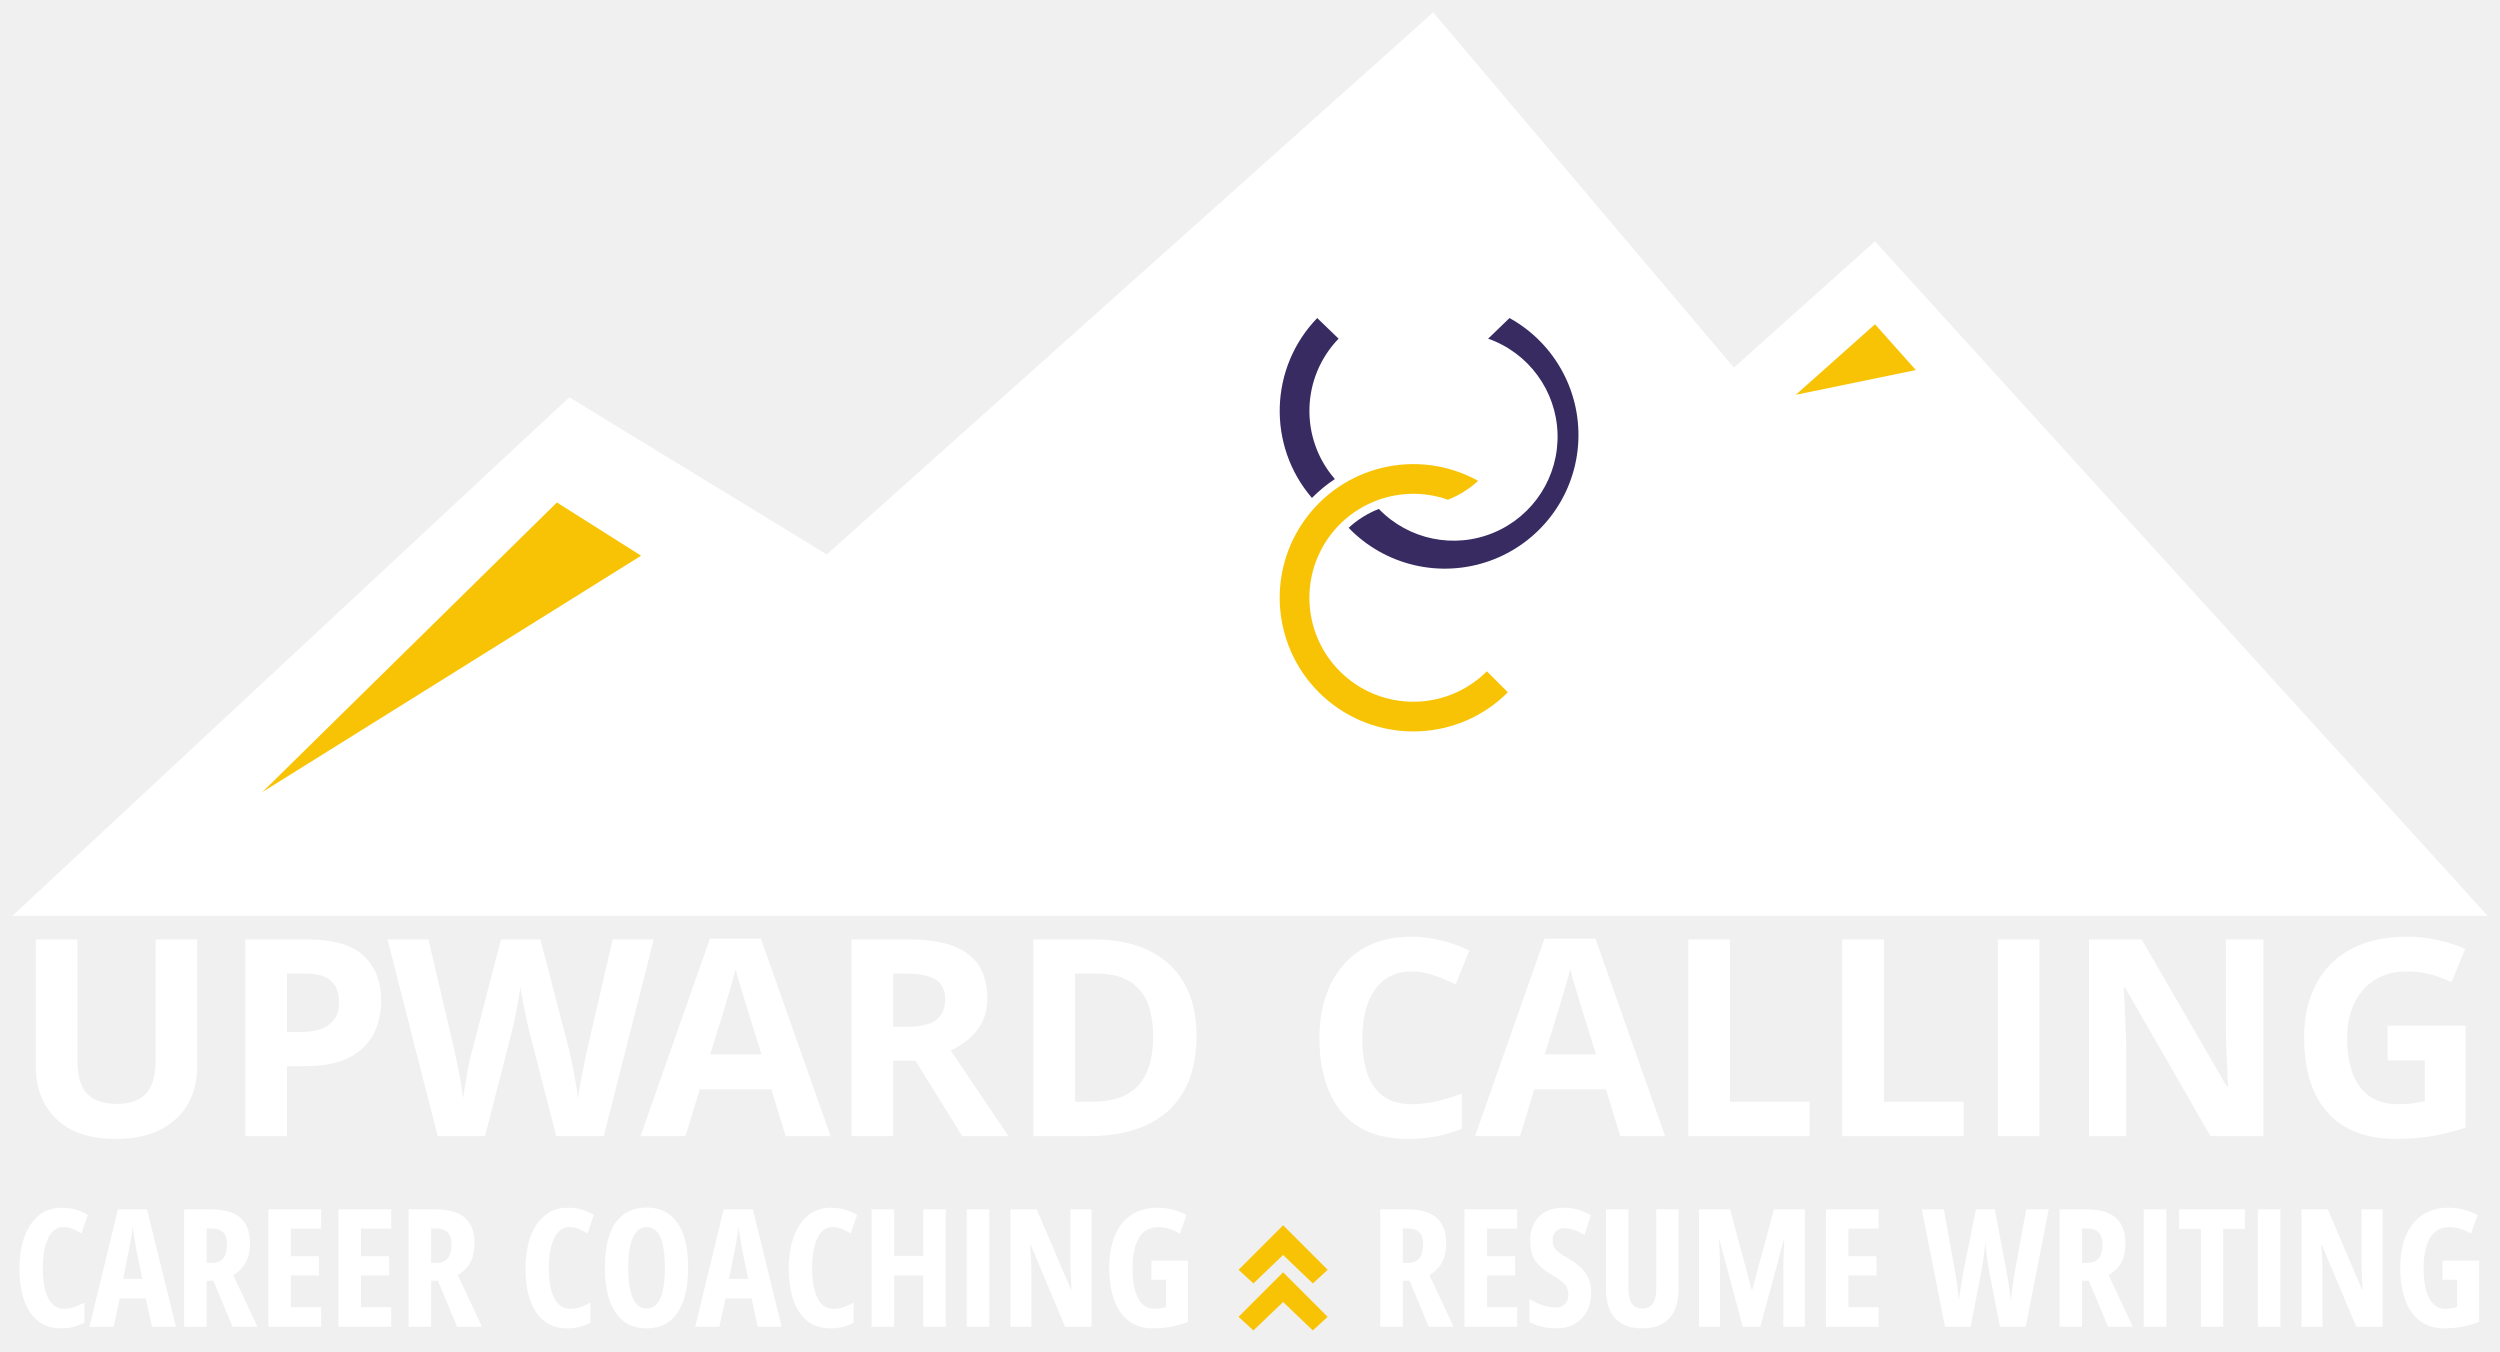
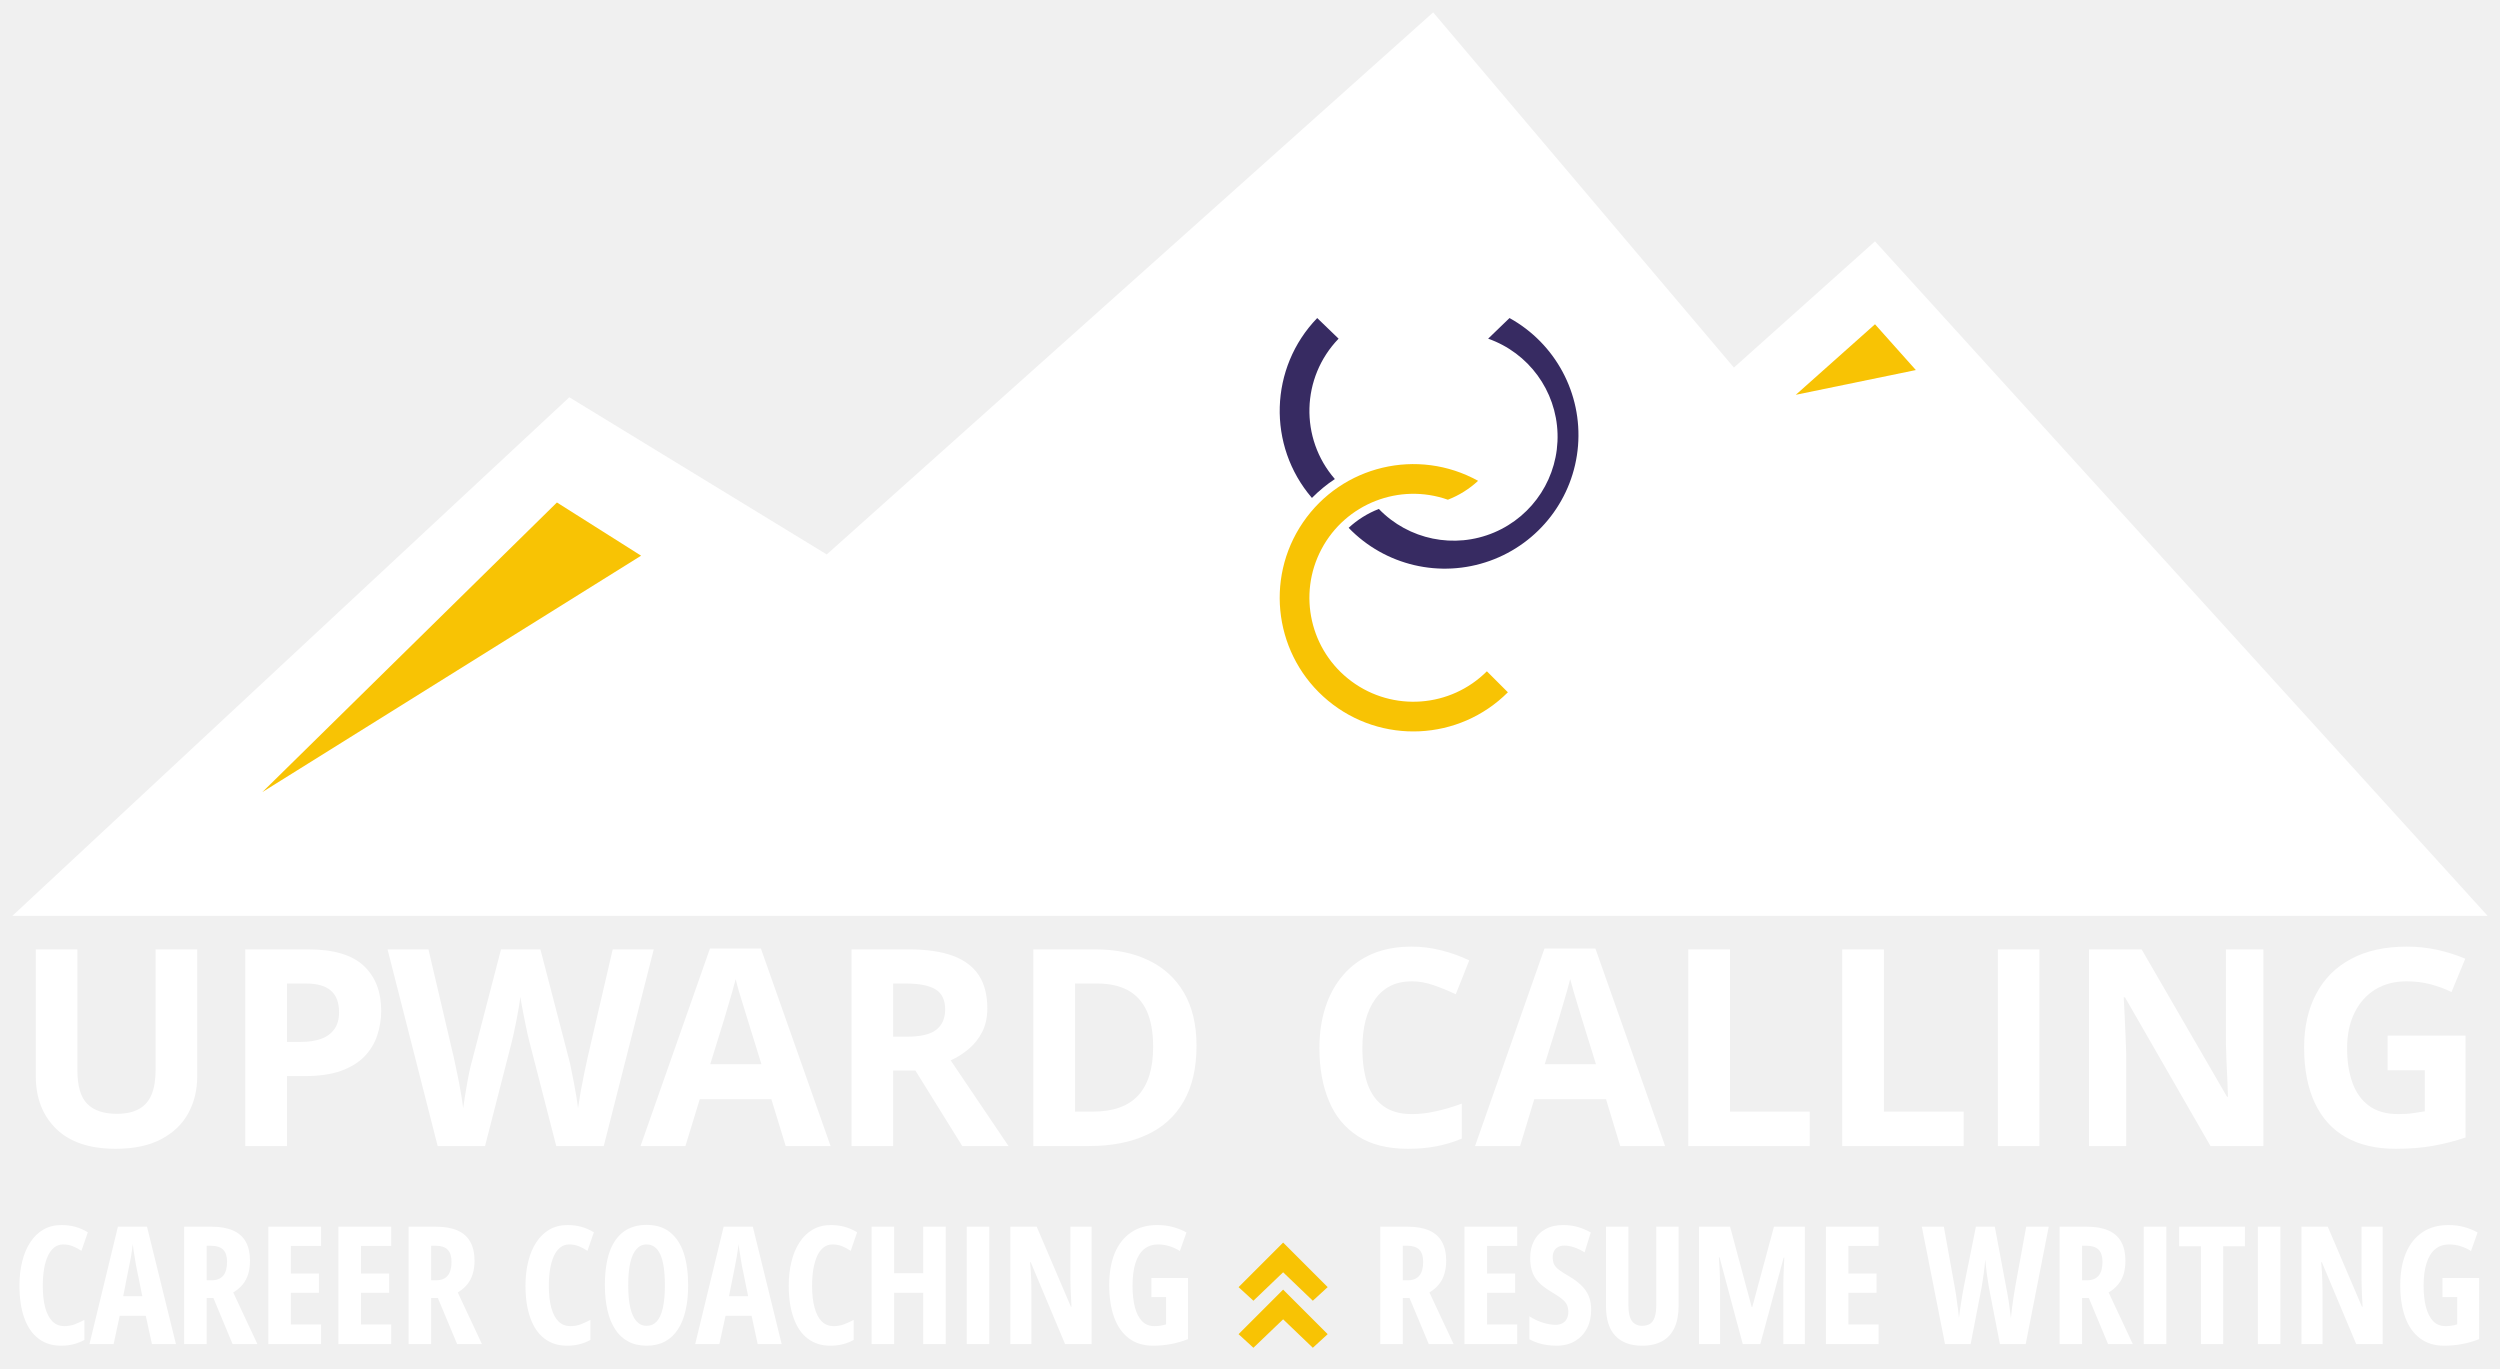
- <svg xmlns="http://www.w3.org/2000/svg" viewBox="-10 -10 2020 1092" role="img">
+ <svg xmlns="http://www.w3.org/2000/svg" viewBox="-10 -10 2020 1106" role="img">
  <path fill="#FFFFFF" d="M0.0 730.0 L450.0 311.0 L658.0 438.0 L1148.0 0.0 L1391.0 287.0 L1505.0 185.0 L2000.0 730.0 Z" />
  <path fill="#F8C304" d="M440.0 396.0 L508.0 439.0 L202.0 630.0 Z" />
  <path fill="#F8C304" d="M1505.0 252.0 L1538.0 289.0 L1441.0 309.0 Z" />
  <path fill="#372B62" d="M1054.31 246.98 A108.0 108.0 0 0 0 1050.04 392.33 A115.0 115.0 0 0 1 1068.57 377.07 A84.0 84.0 0 0 1 1071.58 263.65 Z M1079.70 416.49 A108.0 108.0 0 1 0 1209.69 246.98 L1192.42 263.65 A84.0 84.0 0 1 1 1104.10 401.23 A77.0 77.0 0 0 0 1079.70 416.49 Z" />
  <path fill="#F8C304" d="M1184.30 378.51 A108.0 108.0 0 1 0 1208.37 549.37 L1191.40 532.40 A84.0 84.0 0 1 1 1159.90 393.77 A77.0 77.0 0 0 0 1184.30 378.51 Z" />
-   <path fill="#FFFFFF" transform="translate(0.00 908.00) scale(1.1128)" d="M134.2 -142.8 L134.2 -50.4 Q134.2 -35.6 127.7 -23.8 Q121.2 -11.9 108.1 -5.0 Q94.9 2.0 75.0 2.0 Q46.7 2.0 31.8 -12.5 Q17.0 -27.0 17.0 -50.8 L17.0 -142.8 L47.2 -142.8 L47.2 -55.4 Q47.2 -37.7 54.4 -30.6 Q61.6 -23.4 75.8 -23.4 Q85.7 -23.4 91.9 -26.9 Q98.1 -30.3 101.1 -37.4 Q104.0 -44.5 104.0 -55.6 L104.0 -142.8Z M214.7 -142.8 Q242.4 -142.8 255.1 -130.9 Q267.8 -119.0 267.8 -98.2 Q267.8 -88.9 264.9 -80.3 Q262.1 -71.8 255.7 -65.1 Q249.3 -58.5 238.7 -54.6 Q228.0 -50.8 212.4 -50.8 L199.4 -50.8 L199.4 0.0 L169.1 0.0 L169.1 -142.8Z M213.2 -118.0 L199.4 -118.0 L199.4 -75.6 L209.4 -75.6 Q217.9 -75.6 224.1 -77.8 Q230.4 -80.1 233.8 -84.9 Q237.2 -89.6 237.2 -97.2 Q237.2 -107.7 231.3 -112.8 Q225.5 -118.0 213.2 -118.0Z M465.7 -142.8 L429.4 0.0 L394.9 0.0 L375.6 -75.0 Q375.0 -77.1 374.0 -81.5 Q373.0 -85.9 372.0 -91.2 Q370.9 -96.4 370.1 -101.0 Q369.2 -105.7 368.9 -108.4 Q368.6 -105.7 367.8 -101.1 Q367.0 -96.5 366.0 -91.3 Q364.9 -86.1 364.0 -81.6 Q363.0 -77.1 362.4 -74.8 L343.2 0.0 L308.8 0.0 L272.4 -142.8 L302.1 -142.8 L320.4 -64.8 Q321.2 -61.3 322.2 -56.4 Q323.2 -51.6 324.3 -46.2 Q325.3 -40.9 326.1 -36.0 Q326.9 -31.1 327.3 -27.4 Q327.8 -31.2 328.6 -36.1 Q329.4 -41.0 330.3 -46.1 Q331.2 -51.3 332.2 -55.7 Q333.2 -60.1 334.0 -62.8 L354.8 -142.8 L383.4 -142.8 L404.2 -62.8 Q404.9 -60.2 405.8 -55.7 Q406.7 -51.3 407.7 -46.1 Q408.7 -40.9 409.5 -36.0 Q410.3 -31.1 410.7 -27.4 Q411.4 -32.3 412.6 -39.3 Q413.9 -46.3 415.3 -53.2 Q416.7 -60.2 417.8 -64.8 L435.9 -142.8Z M561.5 0.0 L551.1 -34.0 L499.1 -34.0 L488.7 0.0 L456.1 0.0 L506.5 -143.4 L543.5 -143.4 L594.1 0.0Z M543.9 -59.4 L533.6 -92.6 Q532.6 -95.9 531.0 -101.1 Q529.4 -106.3 527.7 -111.8 Q526.1 -117.2 525.2 -121.2 Q524.2 -117.2 522.5 -111.3 Q520.8 -105.4 519.2 -100.1 Q517.6 -94.8 517.0 -92.6 L506.7 -59.4Z M650.9 -142.8 Q670.3 -142.8 683.0 -138.1 Q695.6 -133.4 701.8 -123.9 Q707.9 -114.5 707.9 -100.0 Q707.9 -90.2 704.2 -82.9 Q700.5 -75.6 694.4 -70.5 Q688.4 -65.4 681.3 -62.2 L723.3 0.0 L689.7 0.0 L655.7 -54.8 L639.5 -54.8 L639.5 0.0 L609.3 0.0 L609.3 -142.8Z M648.7 -118.0 L639.5 -118.0 L639.5 -79.4 L649.3 -79.4 Q664.4 -79.4 670.8 -84.4 Q677.3 -89.5 677.3 -99.2 Q677.3 -109.4 670.4 -113.7 Q663.4 -118.0 648.7 -118.0Z M859.8 -72.8 Q859.8 -48.6 850.5 -32.5 Q841.3 -16.3 823.8 -8.2 Q806.3 0.0 781.7 0.0 L741.3 0.0 L741.3 -142.8 L786.1 -142.8 Q808.6 -142.8 825.1 -134.8 Q841.6 -126.9 850.7 -111.3 Q859.8 -95.7 859.8 -72.8Z M828.3 -72.0 Q828.3 -87.8 823.7 -98.0 Q819.0 -108.2 810.0 -113.1 Q801.0 -118.0 787.7 -118.0 L771.6 -118.0 L771.6 -25.0 L784.6 -25.0 Q806.7 -25.0 817.5 -36.8 Q828.3 -48.6 828.3 -72.0Z" />
-   <path fill="#FFFFFF" transform="translate(1043.18 908.00) scale(1.1128)" d="M78.6 -119.6 Q69.9 -119.6 63.2 -116.3 Q56.5 -112.9 52.0 -106.5 Q47.5 -100.2 45.1 -91.2 Q42.8 -82.2 42.8 -71.0 Q42.8 -55.9 46.5 -45.2 Q50.3 -34.5 58.2 -28.9 Q66.1 -23.2 78.6 -23.2 Q87.3 -23.2 96.0 -25.2 Q104.8 -27.1 115.0 -30.8 L115.0 -5.4 Q105.6 -1.5 96.4 0.2 Q87.2 2.0 75.8 2.0 Q53.7 2.0 39.5 -7.2 Q25.3 -16.3 18.5 -32.8 Q11.6 -49.2 11.6 -71.2 Q11.6 -87.4 16.0 -100.9 Q20.4 -114.4 28.9 -124.2 Q37.4 -134.1 49.9 -139.5 Q62.4 -144.8 78.6 -144.8 Q89.3 -144.8 100.0 -142.1 Q110.6 -139.5 120.4 -134.8 L110.6 -110.2 Q102.6 -114.0 94.5 -116.8 Q86.4 -119.6 78.6 -119.6Z M230.0 0.0 L219.7 -34.0 L167.6 -34.0 L157.3 0.0 L124.6 0.0 L175.0 -143.4 L212.0 -143.4 L262.6 0.0Z M212.4 -59.4 L202.1 -92.6 Q201.1 -95.9 199.5 -101.1 Q197.9 -106.3 196.3 -111.8 Q194.7 -117.2 193.7 -121.2 Q192.7 -117.2 191.0 -111.3 Q189.3 -105.4 187.7 -100.1 Q186.2 -94.8 185.5 -92.6 L175.2 -59.4Z M279.4 0.0 L279.4 -142.8 L309.7 -142.8 L309.7 -25.0 L367.6 -25.0 L367.6 0.0Z M391.2 0.0 L391.2 -142.8 L421.5 -142.8 L421.5 -25.0 L479.4 -25.0 L479.4 0.0Z M504.2 0.0 L504.2 -142.8 L534.4 -142.8 L534.4 0.0Z M697.0 0.0 L658.6 0.0 L596.5 -108.0 L595.6 -108.0 Q596.0 -101.3 596.3 -94.4 Q596.6 -87.6 596.9 -80.8 Q597.1 -74.0 597.4 -67.2 L597.4 0.0 L570.4 0.0 L570.4 -142.8 L608.6 -142.8 L670.6 -35.8 L671.3 -35.8 Q671.1 -42.5 670.8 -49.0 Q670.5 -55.6 670.2 -62.1 Q670.0 -68.7 669.8 -75.2 L669.8 -142.8 L697.0 -142.8Z M787.2 -80.2 L843.8 -80.2 L843.8 -6.2 Q832.6 -2.4 820.5 -0.2 Q808.4 2.0 793.0 2.0 Q771.8 2.0 756.9 -6.4 Q742.1 -14.8 734.4 -31.2 Q726.6 -47.7 726.6 -71.6 Q726.6 -94.0 735.3 -110.4 Q743.9 -126.9 760.6 -135.8 Q777.2 -144.8 801.2 -144.8 Q812.6 -144.8 823.6 -142.4 Q834.6 -139.9 843.6 -136.0 L833.6 -111.8 Q827.0 -115.1 818.6 -117.4 Q810.2 -119.6 801.0 -119.6 Q787.9 -119.6 778.1 -113.6 Q768.4 -107.5 763.1 -96.6 Q757.8 -85.7 757.8 -71.0 Q757.8 -57.0 761.6 -46.2 Q765.4 -35.4 773.6 -29.3 Q781.8 -23.2 795.0 -23.2 Q801.4 -23.2 805.9 -23.9 Q810.3 -24.5 814.2 -25.2 L814.2 -55.0 L787.2 -55.0Z" />
-   <path fill="#FFFFFF" transform="translate(0.00 1062.00) scale(0.6641)" d="M61.8 -121.2 Q55.6 -121.2 50.9 -117.5 Q46.2 -113.8 43.1 -107.0 Q40.0 -100.2 38.5 -91.0 Q37.0 -81.8 37.0 -71.0 Q37.0 -55.1 40.0 -44.1 Q43.1 -33.1 48.9 -27.4 Q54.8 -21.8 63.2 -21.8 Q69.8 -21.8 75.8 -24.0 Q81.7 -26.3 87.6 -29.4 L87.6 -5.0 Q81.4 -1.6 74.4 0.2 Q67.3 2.0 59.2 2.0 Q43.1 2.0 31.8 -6.6 Q20.5 -15.1 14.6 -31.5 Q8.6 -47.9 8.6 -71.2 Q8.6 -87.2 12.0 -100.6 Q15.3 -114.1 21.9 -124.0 Q28.4 -133.9 37.9 -139.4 Q47.5 -144.8 59.8 -144.8 Q68.4 -144.8 76.4 -142.7 Q84.4 -140.5 91.8 -136.0 L84.0 -113.4 Q78.7 -117.0 73.3 -119.1 Q68.0 -121.2 61.8 -121.2Z M169.8 0.0 L162.3 -34.4 L130.6 -34.4 L123.2 0.0 L93.8 0.0 L128.4 -142.8 L163.8 -142.8 L199.0 0.0Z M158.1 -58.2 L150.4 -96.0 Q149.6 -100.7 148.9 -105.2 Q148.2 -109.7 147.5 -113.8 Q146.9 -118.0 146.4 -121.6 Q146.1 -118.2 145.5 -114.1 Q145.0 -110.0 144.2 -105.5 Q143.4 -101.0 142.4 -96.4 L134.8 -58.2Z M242.2 -142.8 Q258.0 -142.8 268.4 -138.2 Q278.9 -133.6 284.0 -124.4 Q289.1 -115.2 289.1 -101.4 Q289.1 -92.6 287.0 -85.4 Q284.8 -78.2 280.3 -72.6 Q275.7 -67.0 268.7 -62.8 L298.1 0.0 L267.9 0.0 L244.6 -56.0 L236.4 -56.0 L236.4 0.0 L209.0 0.0 L209.0 -142.8Z M242.0 -119.6 L236.4 -119.6 L236.4 -77.6 L242.5 -77.6 Q251.7 -77.6 256.5 -83.2 Q261.2 -88.8 261.2 -100.0 Q261.2 -110.1 256.5 -114.8 Q251.7 -119.6 242.0 -119.6Z M375.6 0.0 L311.4 0.0 L311.4 -142.8 L375.6 -142.8 L375.6 -119.4 L338.8 -119.4 L338.8 -85.8 L373.0 -85.8 L373.0 -62.4 L338.8 -62.4 L338.8 -23.8 L375.6 -23.8Z M460.9 0.0 L396.7 0.0 L396.7 -142.8 L460.9 -142.8 L460.9 -119.4 L424.2 -119.4 L424.2 -85.8 L458.4 -85.8 L458.4 -62.4 L424.2 -62.4 L424.2 -23.8 L460.9 -23.8Z M515.3 -142.8 Q531.1 -142.8 541.6 -138.2 Q552.0 -133.6 557.1 -124.4 Q562.3 -115.2 562.3 -101.4 Q562.3 -92.6 560.1 -85.4 Q558.0 -78.2 553.4 -72.6 Q548.9 -67.0 541.9 -62.8 L571.3 0.0 L541.1 0.0 L517.7 -56.0 L509.5 -56.0 L509.5 0.0 L482.1 0.0 L482.1 -142.8Z M515.1 -119.6 L509.5 -119.6 L509.5 -77.6 L515.7 -77.6 Q524.9 -77.6 529.6 -83.2 Q534.3 -88.8 534.3 -100.0 Q534.3 -110.1 529.6 -114.8 Q524.9 -119.6 515.1 -119.6Z" />
-   <path fill="#FFFFFF" transform="translate(408.88 1062.00) scale(0.6641)" d="M61.8 -121.2 Q55.6 -121.2 50.9 -117.5 Q46.2 -113.8 43.1 -107.0 Q40.0 -100.2 38.5 -91.0 Q37.0 -81.8 37.0 -71.0 Q37.0 -55.1 40.0 -44.1 Q43.1 -33.1 48.9 -27.4 Q54.8 -21.8 63.2 -21.8 Q69.8 -21.8 75.8 -24.0 Q81.7 -26.3 87.6 -29.4 L87.6 -5.0 Q81.4 -1.6 74.4 0.2 Q67.3 2.0 59.2 2.0 Q43.1 2.0 31.8 -6.6 Q20.5 -15.1 14.6 -31.5 Q8.6 -47.9 8.6 -71.2 Q8.6 -87.2 12.0 -100.6 Q15.3 -114.1 21.9 -124.0 Q28.4 -133.9 37.9 -139.4 Q47.5 -144.8 59.8 -144.8 Q68.4 -144.8 76.4 -142.7 Q84.4 -140.5 91.8 -136.0 L84.0 -113.4 Q78.7 -117.0 73.3 -119.1 Q68.0 -121.2 61.8 -121.2Z M206.5 -71.6 Q206.5 -54.6 203.4 -41.0 Q200.3 -27.3 194.0 -17.8 Q187.8 -8.2 178.3 -3.1 Q168.8 2.0 156.0 2.0 Q143.1 2.0 133.5 -3.2 Q123.9 -8.3 117.7 -18.0 Q111.4 -27.6 108.3 -41.2 Q105.2 -54.8 105.2 -71.8 Q105.2 -95.8 110.9 -112.1 Q116.7 -128.4 128.0 -136.7 Q139.4 -145.0 156.0 -145.0 Q173.2 -145.0 184.4 -136.1 Q195.6 -127.2 201.1 -110.8 Q206.5 -94.3 206.5 -71.6Z M133.6 -71.6 Q133.6 -55.2 136.1 -44.2 Q138.7 -33.2 143.7 -27.7 Q148.6 -22.2 156.0 -22.2 Q163.4 -22.2 168.3 -27.5 Q173.2 -32.9 175.7 -43.8 Q178.2 -54.8 178.2 -71.6 Q178.2 -96.7 172.7 -108.9 Q167.1 -121.2 156.0 -121.2 Q148.6 -121.2 143.7 -115.6 Q138.7 -110.1 136.1 -99.0 Q133.6 -88.0 133.6 -71.6Z M291.1 0.0 L283.7 -34.4 L252.0 -34.4 L244.5 0.0 L215.1 0.0 L249.7 -142.8 L285.2 -142.8 L320.3 0.0Z M279.5 -58.2 L271.8 -96.0 Q271.0 -100.7 270.3 -105.2 Q269.5 -109.7 268.9 -113.8 Q268.3 -118.0 267.8 -121.6 Q267.5 -118.2 266.9 -114.1 Q266.3 -110.0 265.5 -105.5 Q264.7 -101.0 263.8 -96.4 L256.2 -58.2Z M382.1 -121.2 Q375.9 -121.2 371.2 -117.5 Q366.5 -113.8 363.4 -107.0 Q360.4 -100.2 358.8 -91.0 Q357.3 -81.8 357.3 -71.0 Q357.3 -55.1 360.4 -44.1 Q363.4 -33.1 369.2 -27.4 Q375.1 -21.8 383.5 -21.8 Q390.1 -21.8 396.1 -24.0 Q402.1 -26.3 407.9 -29.4 L407.9 -5.0 Q401.8 -1.6 394.7 0.2 Q387.6 2.0 379.5 2.0 Q363.4 2.0 352.1 -6.6 Q340.8 -15.1 334.9 -31.5 Q328.9 -47.9 328.9 -71.2 Q328.9 -87.2 332.3 -100.6 Q335.6 -114.1 342.2 -124.0 Q348.7 -133.9 358.3 -139.4 Q367.8 -144.8 380.1 -144.8 Q388.7 -144.8 396.7 -142.7 Q404.7 -140.5 412.1 -136.0 L404.3 -113.4 Q399.0 -117.0 393.7 -119.1 Q388.3 -121.2 382.1 -121.2Z M519.9 0.0 L492.5 0.0 L492.5 -62.4 L457.1 -62.4 L457.1 0.0 L429.7 0.0 L429.7 -142.8 L457.1 -142.8 L457.1 -86.2 L492.5 -86.2 L492.5 -142.8 L519.9 -142.8Z M545.5 0.0 L545.5 -142.8 L572.9 -142.8 L572.9 0.0Z M697.4 0.0 L665.1 0.0 L623.3 -99.6 L622.6 -99.6 Q623.1 -92.7 623.5 -86.6 Q623.8 -80.5 624.0 -75.4 Q624.1 -70.3 624.1 -66.2 L624.1 0.0 L598.5 0.0 L598.5 -142.8 L630.6 -142.8 L672.2 -45.4 L672.9 -45.4 Q672.6 -52.1 672.3 -58.0 Q672.0 -63.8 671.8 -68.8 Q671.6 -73.7 671.6 -77.8 L671.6 -142.8 L697.4 -142.8Z M770.1 -80.4 L814.7 -80.4 L814.7 -6.0 Q804.6 -2.0 793.9 -0.0 Q783.2 2.0 772.2 2.0 Q754.5 2.0 742.6 -7.1 Q730.8 -16.1 724.8 -32.6 Q718.8 -49.1 718.8 -71.8 Q718.8 -94.1 725.5 -110.5 Q732.3 -126.9 745.4 -135.8 Q758.5 -144.8 777.3 -144.8 Q787.7 -144.8 796.7 -142.3 Q805.7 -139.8 812.8 -135.8 L804.8 -113.2 Q798.6 -117.1 792.0 -119.1 Q785.4 -121.2 778.3 -121.2 Q768.1 -121.2 761.1 -115.4 Q754.2 -109.6 750.7 -98.4 Q747.2 -87.2 747.2 -71.0 Q747.2 -56.1 750.0 -45.0 Q752.9 -33.9 758.8 -27.8 Q764.7 -21.8 773.9 -21.8 Q777.7 -21.8 781.3 -22.4 Q784.9 -22.9 788.0 -24.0 L788.0 -57.2 L770.1 -57.2Z" />
-   <path fill="#FFFFFF" transform="translate(1096.76 1062.00) scale(0.6641)" d="M46.0 -142.8 Q61.8 -142.8 72.3 -138.2 Q82.7 -133.6 87.8 -124.4 Q93.0 -115.2 93.0 -101.4 Q93.0 -92.6 90.8 -85.4 Q88.7 -78.2 84.1 -72.6 Q79.6 -67.0 72.6 -62.8 L102.0 0.0 L71.8 0.0 L48.4 -56.0 L40.2 -56.0 L40.2 0.0 L12.8 0.0 L12.8 -142.8Z M45.8 -119.6 L40.2 -119.6 L40.2 -77.6 L46.4 -77.6 Q55.6 -77.6 60.3 -83.2 Q65.0 -88.8 65.0 -100.0 Q65.0 -110.1 60.3 -114.8 Q55.6 -119.6 45.8 -119.6Z M179.4 0.0 L115.2 0.0 L115.2 -142.8 L179.4 -142.8 L179.4 -119.4 L142.7 -119.4 L142.7 -85.8 L176.9 -85.8 L176.9 -62.4 L142.7 -62.4 L142.7 -23.8 L179.4 -23.8Z M269.4 -41.8 Q269.4 -28.9 264.3 -19.0 Q259.1 -9.2 249.7 -3.6 Q240.2 2.0 227.4 2.0 Q221.5 2.0 215.9 1.2 Q210.4 0.5 205.0 -1.2 Q199.6 -2.9 194.2 -5.8 L194.2 -33.8 Q202.1 -28.7 210.4 -26.1 Q218.8 -23.4 226.0 -23.4 Q231.2 -23.4 234.7 -25.5 Q238.2 -27.5 239.9 -31.1 Q241.6 -34.6 241.6 -39.0 Q241.6 -43.7 240.1 -47.2 Q238.7 -50.8 234.5 -54.3 Q230.4 -57.9 222.4 -62.6 Q216.1 -66.3 211.1 -70.2 Q206.1 -74.1 202.5 -78.9 Q198.9 -83.6 197.1 -89.8 Q195.2 -96.1 195.2 -104.6 Q195.1 -116.7 200.0 -125.8 Q204.8 -134.9 213.9 -139.9 Q223.0 -144.9 235.8 -144.8 Q244.5 -144.8 252.9 -142.5 Q261.2 -140.1 268.9 -135.8 L261.4 -111.6 Q254.5 -115.8 248.3 -117.8 Q242.2 -119.8 236.8 -119.8 Q232.1 -119.8 229.0 -118.0 Q225.8 -116.2 224.2 -113.1 Q222.6 -110.0 222.6 -106.0 Q222.6 -100.9 224.1 -97.4 Q225.7 -93.8 230.0 -90.5 Q234.4 -87.1 242.6 -82.4 Q251.5 -77.2 257.4 -71.4 Q263.4 -65.6 266.4 -58.4 Q269.4 -51.3 269.4 -41.8Z M375.8 -142.8 L375.8 -47.0 Q375.8 -30.6 370.7 -19.7 Q365.6 -8.9 355.8 -3.5 Q345.9 2.0 331.3 2.0 Q310.2 2.0 298.8 -10.0 Q287.4 -22.0 287.4 -46.4 L287.4 -142.8 L314.7 -142.8 L314.7 -47.4 Q314.7 -33.8 319.0 -28.0 Q323.3 -22.2 331.5 -22.2 Q337.3 -22.2 341.1 -24.7 Q344.8 -27.1 346.7 -32.7 Q348.6 -38.3 348.6 -47.6 L348.6 -142.8Z M453.8 0.0 L425.6 -105.4 L424.8 -105.4 Q425.3 -98.8 425.6 -93.1 Q425.9 -87.3 426.0 -82.4 Q426.2 -77.5 426.2 -73.6 L426.2 0.0 L400.6 0.0 L400.6 -142.8 L438.4 -142.8 L464.7 -45.0 L465.4 -45.0 L491.8 -142.8 L529.4 -142.8 L529.4 0.0 L503.2 0.0 L503.2 -73.8 Q503.2 -78.2 503.4 -83.1 Q503.5 -87.9 503.8 -93.4 Q504.0 -98.9 504.4 -105.2 L503.6 -105.2 L475.2 0.0Z M619.1 0.0 L555.0 0.0 L555.0 -142.8 L619.1 -142.8 L619.1 -119.4 L582.4 -119.4 L582.4 -85.8 L616.6 -85.8 L616.6 -62.4 L582.4 -62.4 L582.4 -23.8 L619.1 -23.8Z" />
-   <path fill="#FFFFFF" transform="translate(1542.70 1062.00) scale(0.6641)" d="M154.6 -142.8 L126.6 0.0 L95.2 0.0 L82.0 -68.0 Q81.4 -71.5 80.8 -75.5 Q80.2 -79.5 79.5 -83.9 Q78.9 -88.3 78.4 -93.0 Q77.9 -97.8 77.4 -102.8 Q77.1 -99.0 76.6 -94.7 Q76.1 -90.3 75.5 -85.8 Q74.9 -81.2 74.2 -76.8 Q73.5 -72.3 72.8 -68.2 L59.6 0.0 L28.4 0.0 L0.2 -142.8 L27.0 -142.8 L40.0 -70.6 Q40.8 -66.3 41.6 -61.4 Q42.3 -56.4 43.0 -51.3 Q43.8 -46.1 44.4 -41.1 Q45.0 -36.1 45.4 -31.8 Q46.0 -36.8 46.7 -42.1 Q47.5 -47.4 48.3 -52.4 Q49.1 -57.5 49.9 -62.1 Q50.7 -66.6 51.4 -70.2 L66.0 -142.8 L89.0 -142.8 L102.6 -70.4 Q103.4 -66.5 104.2 -61.9 Q105.1 -57.2 105.9 -52.1 Q106.6 -47.1 107.3 -41.9 Q108.0 -36.8 108.6 -31.8 Q109.1 -37.7 110.0 -44.3 Q110.8 -51.0 111.9 -57.8 Q112.9 -64.6 114.0 -70.6 L127.2 -142.8Z M201.0 -142.8 Q216.8 -142.8 227.2 -138.2 Q237.7 -133.6 242.8 -124.4 Q247.9 -115.2 247.9 -101.4 Q247.9 -92.6 245.8 -85.4 Q243.7 -78.2 239.1 -72.6 Q234.6 -67.0 227.5 -62.8 L256.9 0.0 L226.8 0.0 L203.4 -56.0 L195.2 -56.0 L195.2 0.0 L167.8 0.0 L167.8 -142.8Z M200.8 -119.6 L195.2 -119.6 L195.2 -77.6 L201.4 -77.6 Q210.5 -77.6 215.3 -83.2 Q220.0 -88.8 220.0 -100.0 Q220.0 -110.1 215.3 -114.8 Q210.5 -119.6 200.8 -119.6Z M270.2 0.0 L270.2 -142.8 L297.7 -142.8 L297.7 0.0Z M366.9 0.0 L339.8 0.0 L339.8 -119.0 L313.3 -119.0 L313.3 -142.8 L393.3 -142.8 L393.3 -119.0 L366.9 -119.0Z M409.1 0.0 L409.1 -142.8 L436.5 -142.8 L436.5 0.0Z M560.9 0.0 L528.7 0.0 L486.9 -99.6 L486.1 -99.6 Q486.7 -92.7 487.1 -86.6 Q487.4 -80.5 487.5 -75.4 Q487.7 -70.3 487.7 -66.2 L487.7 0.0 L462.1 0.0 L462.1 -142.8 L494.1 -142.8 L535.7 -45.4 L536.5 -45.4 Q536.1 -52.1 535.8 -58.0 Q535.5 -63.8 535.4 -68.8 Q535.2 -73.7 535.2 -77.8 L535.2 -142.8 L560.9 -142.8Z M633.7 -80.4 L678.3 -80.4 L678.3 -6.0 Q668.2 -2.0 657.5 -0.0 Q646.8 2.0 635.7 2.0 Q618.1 2.0 606.2 -7.1 Q594.3 -16.1 588.3 -32.6 Q582.3 -49.1 582.3 -71.8 Q582.3 -94.1 589.1 -110.5 Q595.9 -126.9 609.0 -135.8 Q622.1 -144.8 640.9 -144.8 Q651.3 -144.8 660.3 -142.3 Q669.2 -139.8 676.4 -135.8 L668.4 -113.2 Q662.2 -117.1 655.6 -119.1 Q649.0 -121.2 641.9 -121.2 Q631.6 -121.2 624.7 -115.4 Q617.8 -109.6 614.3 -98.4 Q610.7 -87.2 610.7 -71.0 Q610.7 -56.1 613.6 -45.0 Q616.5 -33.9 622.4 -27.8 Q628.3 -21.8 637.5 -21.8 Q641.3 -21.8 644.9 -22.4 Q648.4 -22.9 651.6 -24.0 L651.6 -57.2 L633.7 -57.2Z" />
-   <path fill="#F8C304" d="M1026.763 980 L1062.763 1016 L1050.763 1027 L1026.763 1004 L1002.763 1027 L990.763 1016 Z M1026.763 1018 L1062.763 1054 L1050.763 1065 L1026.763 1042 L1002.763 1065 L990.763 1054 Z" />
+   <path fill="#FFFFFF" transform="translate(0.00 916.00) scale(1.1128)" d="M134.2 -142.8 L134.2 -50.4 Q134.2 -35.6 127.7 -23.8 Q121.2 -11.9 108.1 -5.0 Q94.9 2.0 75.0 2.0 Q46.7 2.0 31.8 -12.5 Q17.0 -27.0 17.0 -50.8 L17.0 -142.8 L47.2 -142.8 L47.2 -55.4 Q47.2 -37.7 54.4 -30.6 Q61.6 -23.4 75.8 -23.4 Q85.7 -23.4 91.9 -26.9 Q98.1 -30.3 101.1 -37.4 Q104.0 -44.5 104.0 -55.6 L104.0 -142.8Z M214.7 -142.8 Q242.4 -142.8 255.1 -130.9 Q267.8 -119.0 267.8 -98.2 Q267.8 -88.9 264.9 -80.3 Q262.1 -71.8 255.7 -65.1 Q249.3 -58.5 238.7 -54.6 Q228.0 -50.8 212.4 -50.8 L199.4 -50.8 L199.4 0.0 L169.1 0.0 L169.1 -142.8Z M213.2 -118.0 L199.4 -118.0 L199.4 -75.6 L209.4 -75.6 Q217.9 -75.6 224.1 -77.8 Q230.4 -80.1 233.8 -84.9 Q237.2 -89.6 237.2 -97.2 Q237.2 -107.7 231.3 -112.8 Q225.5 -118.0 213.2 -118.0Z M465.7 -142.8 L429.4 0.0 L394.9 0.0 L375.6 -75.0 Q375.0 -77.1 374.0 -81.5 Q373.0 -85.9 372.0 -91.2 Q370.9 -96.4 370.1 -101.0 Q369.2 -105.7 368.9 -108.4 Q368.6 -105.7 367.8 -101.1 Q367.0 -96.5 366.0 -91.3 Q364.9 -86.1 364.0 -81.6 Q363.0 -77.1 362.4 -74.8 L343.2 0.0 L308.8 0.0 L272.4 -142.8 L302.1 -142.8 L320.4 -64.8 Q321.2 -61.3 322.2 -56.4 Q323.2 -51.6 324.3 -46.2 Q325.3 -40.9 326.1 -36.0 Q326.9 -31.1 327.3 -27.4 Q327.8 -31.2 328.6 -36.1 Q329.4 -41.0 330.3 -46.1 Q331.2 -51.3 332.2 -55.7 Q333.2 -60.1 334.0 -62.8 L354.8 -142.8 L383.4 -142.8 L404.2 -62.8 Q404.9 -60.2 405.8 -55.7 Q406.7 -51.3 407.7 -46.1 Q408.7 -40.9 409.5 -36.0 Q410.3 -31.1 410.7 -27.4 Q411.4 -32.3 412.6 -39.3 Q413.9 -46.3 415.3 -53.2 Q416.7 -60.2 417.8 -64.8 L435.9 -142.8Z M561.5 0.0 L551.1 -34.0 L499.1 -34.0 L488.7 0.0 L456.1 0.0 L506.5 -143.4 L543.5 -143.4 L594.1 0.0Z M543.9 -59.4 L533.6 -92.6 Q532.6 -95.9 531.0 -101.1 Q529.4 -106.3 527.7 -111.8 Q526.1 -117.2 525.2 -121.2 Q524.2 -117.2 522.5 -111.3 Q520.8 -105.4 519.2 -100.1 Q517.6 -94.8 517.0 -92.6 L506.7 -59.4Z M650.9 -142.8 Q670.3 -142.8 683.0 -138.1 Q695.6 -133.4 701.8 -123.9 Q707.9 -114.5 707.9 -100.0 Q707.9 -90.2 704.2 -82.9 Q700.5 -75.6 694.4 -70.5 Q688.4 -65.4 681.3 -62.2 L723.3 0.0 L689.7 0.0 L655.7 -54.8 L639.5 -54.8 L639.5 0.0 L609.3 0.0 L609.3 -142.8Z M648.7 -118.0 L639.5 -118.0 L639.5 -79.4 L649.3 -79.4 Q664.4 -79.4 670.8 -84.4 Q677.3 -89.5 677.3 -99.2 Q677.3 -109.4 670.4 -113.7 Q663.4 -118.0 648.7 -118.0Z M859.8 -72.8 Q859.8 -48.6 850.5 -32.5 Q841.3 -16.3 823.8 -8.2 Q806.3 0.0 781.7 0.0 L741.3 0.0 L741.3 -142.8 L786.1 -142.8 Q808.6 -142.8 825.1 -134.8 Q841.6 -126.9 850.7 -111.3 Q859.8 -95.7 859.8 -72.8Z M828.3 -72.0 Q828.3 -87.8 823.7 -98.0 Q819.0 -108.2 810.0 -113.1 Q801.0 -118.0 787.7 -118.0 L771.6 -118.0 L771.6 -25.0 L784.6 -25.0 Q806.7 -25.0 817.5 -36.8 Q828.3 -48.6 828.3 -72.0Z" />
+   <path fill="#FFFFFF" transform="translate(1043.18 916.00) scale(1.1128)" d="M78.6 -119.6 Q69.9 -119.6 63.2 -116.3 Q56.5 -112.9 52.0 -106.5 Q47.5 -100.2 45.1 -91.2 Q42.8 -82.2 42.8 -71.0 Q42.8 -55.9 46.5 -45.2 Q50.3 -34.5 58.2 -28.9 Q66.1 -23.2 78.6 -23.2 Q87.3 -23.2 96.0 -25.2 Q104.8 -27.1 115.0 -30.8 L115.0 -5.4 Q105.6 -1.5 96.4 0.2 Q87.2 2.0 75.8 2.0 Q53.7 2.0 39.5 -7.2 Q25.3 -16.3 18.5 -32.8 Q11.6 -49.2 11.6 -71.2 Q11.6 -87.4 16.0 -100.9 Q20.4 -114.4 28.9 -124.2 Q37.4 -134.1 49.9 -139.5 Q62.4 -144.8 78.6 -144.8 Q89.3 -144.8 100.0 -142.1 Q110.6 -139.5 120.4 -134.8 L110.6 -110.2 Q102.6 -114.0 94.5 -116.8 Q86.4 -119.6 78.6 -119.6Z M230.0 0.0 L219.7 -34.0 L167.6 -34.0 L157.3 0.0 L124.6 0.0 L175.0 -143.4 L212.0 -143.4 L262.6 0.0Z M212.4 -59.4 L202.1 -92.6 Q201.1 -95.9 199.5 -101.1 Q197.9 -106.3 196.3 -111.8 Q194.7 -117.2 193.7 -121.2 Q192.7 -117.2 191.0 -111.3 Q189.3 -105.4 187.7 -100.1 Q186.2 -94.8 185.5 -92.6 L175.2 -59.4Z M279.4 0.0 L279.4 -142.8 L309.7 -142.8 L309.7 -25.0 L367.6 -25.0 L367.6 0.0Z M391.2 0.0 L391.2 -142.8 L421.5 -142.8 L421.5 -25.0 L479.4 -25.0 L479.4 0.0Z M504.2 0.0 L504.2 -142.8 L534.4 -142.8 L534.4 0.0Z M697.0 0.0 L658.6 0.0 L596.5 -108.0 L595.6 -108.0 Q596.0 -101.3 596.3 -94.4 Q596.6 -87.6 596.9 -80.8 Q597.1 -74.0 597.4 -67.2 L597.4 0.0 L570.4 0.0 L570.4 -142.8 L608.6 -142.8 L670.6 -35.8 L671.3 -35.8 Q671.1 -42.5 670.8 -49.0 Q670.5 -55.6 670.2 -62.1 Q670.0 -68.7 669.8 -75.2 L669.8 -142.8 L697.0 -142.8Z M787.2 -80.2 L843.8 -80.2 L843.8 -6.2 Q832.6 -2.4 820.5 -0.2 Q808.4 2.0 793.0 2.0 Q771.8 2.0 756.9 -6.4 Q742.1 -14.8 734.4 -31.2 Q726.6 -47.7 726.6 -71.6 Q726.6 -94.0 735.3 -110.4 Q743.9 -126.9 760.6 -135.8 Q777.2 -144.8 801.2 -144.8 Q812.6 -144.8 823.6 -142.4 Q834.6 -139.9 843.6 -136.0 L833.6 -111.8 Q827.0 -115.1 818.6 -117.4 Q810.2 -119.6 801.0 -119.6 Q787.9 -119.6 778.1 -113.6 Q768.4 -107.5 763.1 -96.6 Q757.8 -85.7 757.8 -71.0 Q757.8 -57.0 761.6 -46.2 Q765.4 -35.4 773.6 -29.3 Q781.8 -23.2 795.0 -23.2 Q801.4 -23.2 805.9 -23.9 Q810.3 -24.5 814.2 -25.2 L814.2 -55.0 L787.2 -55.0Z" />
+   <path fill="#FFFFFF" transform="translate(0.00 1076.00) scale(0.6641)" d="M61.8 -121.2 Q55.6 -121.2 50.9 -117.5 Q46.2 -113.8 43.1 -107.0 Q40.0 -100.2 38.5 -91.0 Q37.0 -81.8 37.0 -71.0 Q37.0 -55.1 40.0 -44.1 Q43.1 -33.1 48.9 -27.4 Q54.8 -21.8 63.2 -21.8 Q69.8 -21.8 75.8 -24.0 Q81.7 -26.3 87.6 -29.4 L87.6 -5.0 Q81.4 -1.6 74.4 0.2 Q67.3 2.0 59.2 2.0 Q43.1 2.0 31.8 -6.6 Q20.5 -15.1 14.6 -31.5 Q8.6 -47.9 8.6 -71.2 Q8.6 -87.2 12.0 -100.6 Q15.3 -114.1 21.9 -124.0 Q28.4 -133.9 37.9 -139.4 Q47.5 -144.8 59.8 -144.8 Q68.4 -144.8 76.4 -142.7 Q84.4 -140.5 91.8 -136.0 L84.0 -113.4 Q78.7 -117.0 73.3 -119.1 Q68.0 -121.2 61.8 -121.2Z M169.8 0.0 L162.3 -34.4 L130.6 -34.4 L123.2 0.0 L93.8 0.0 L128.4 -142.8 L163.8 -142.8 L199.0 0.0Z M158.1 -58.2 L150.4 -96.0 Q149.6 -100.7 148.9 -105.2 Q148.2 -109.7 147.5 -113.8 Q146.9 -118.0 146.4 -121.6 Q146.1 -118.2 145.5 -114.1 Q145.0 -110.0 144.2 -105.5 Q143.4 -101.0 142.4 -96.4 L134.8 -58.2Z M242.2 -142.8 Q258.0 -142.8 268.4 -138.2 Q278.9 -133.6 284.0 -124.4 Q289.1 -115.2 289.1 -101.4 Q289.1 -92.6 287.0 -85.4 Q284.8 -78.2 280.3 -72.6 Q275.7 -67.0 268.7 -62.8 L298.1 0.0 L267.9 0.0 L244.6 -56.0 L236.4 -56.0 L236.4 0.0 L209.0 0.0 L209.0 -142.8Z M242.0 -119.6 L236.4 -119.6 L236.4 -77.6 L242.5 -77.6 Q251.7 -77.6 256.5 -83.2 Q261.2 -88.8 261.2 -100.0 Q261.2 -110.1 256.5 -114.8 Q251.7 -119.6 242.0 -119.6Z M375.6 0.0 L311.4 0.0 L311.4 -142.8 L375.6 -142.8 L375.6 -119.4 L338.8 -119.4 L338.8 -85.8 L373.0 -85.8 L373.0 -62.4 L338.8 -62.4 L338.8 -23.8 L375.6 -23.8Z M460.9 0.0 L396.7 0.0 L396.7 -142.8 L460.9 -142.8 L460.9 -119.4 L424.2 -119.4 L424.2 -85.8 L458.4 -85.8 L458.4 -62.4 L424.2 -62.4 L424.2 -23.8 L460.9 -23.8Z M515.3 -142.8 Q531.1 -142.8 541.6 -138.2 Q552.0 -133.6 557.1 -124.4 Q562.3 -115.2 562.3 -101.4 Q562.3 -92.6 560.1 -85.4 Q558.0 -78.2 553.4 -72.6 Q548.9 -67.0 541.9 -62.8 L571.3 0.0 L541.1 0.0 L517.7 -56.0 L509.5 -56.0 L509.5 0.0 L482.1 0.0 L482.1 -142.8Z M515.1 -119.6 L509.5 -119.6 L509.5 -77.6 L515.7 -77.6 Q524.9 -77.6 529.6 -83.2 Q534.3 -88.8 534.3 -100.0 Q534.3 -110.1 529.6 -114.8 Q524.9 -119.6 515.1 -119.6Z" />
+   <path fill="#FFFFFF" transform="translate(408.88 1076.00) scale(0.6641)" d="M61.8 -121.2 Q55.6 -121.2 50.9 -117.5 Q46.2 -113.8 43.1 -107.0 Q40.0 -100.2 38.5 -91.0 Q37.0 -81.8 37.0 -71.0 Q37.0 -55.1 40.0 -44.1 Q43.1 -33.1 48.9 -27.4 Q54.8 -21.8 63.2 -21.8 Q69.8 -21.8 75.8 -24.0 Q81.7 -26.3 87.6 -29.4 L87.6 -5.0 Q81.4 -1.6 74.4 0.2 Q67.3 2.0 59.2 2.0 Q43.1 2.0 31.8 -6.6 Q20.5 -15.1 14.6 -31.5 Q8.6 -47.9 8.6 -71.2 Q8.6 -87.2 12.0 -100.6 Q15.3 -114.1 21.9 -124.0 Q28.4 -133.9 37.9 -139.4 Q47.5 -144.8 59.8 -144.8 Q68.4 -144.8 76.4 -142.7 Q84.4 -140.5 91.8 -136.0 L84.0 -113.4 Q78.7 -117.0 73.3 -119.1 Q68.0 -121.2 61.8 -121.2Z M206.5 -71.6 Q206.5 -54.6 203.4 -41.0 Q200.3 -27.3 194.0 -17.8 Q187.8 -8.2 178.3 -3.1 Q168.8 2.0 156.0 2.0 Q143.1 2.0 133.5 -3.2 Q123.9 -8.3 117.7 -18.0 Q111.4 -27.6 108.3 -41.2 Q105.2 -54.8 105.2 -71.8 Q105.2 -95.8 110.9 -112.1 Q116.7 -128.4 128.0 -136.7 Q139.4 -145.0 156.0 -145.0 Q173.2 -145.0 184.4 -136.1 Q195.6 -127.2 201.1 -110.8 Q206.5 -94.3 206.5 -71.6Z M133.6 -71.6 Q133.6 -55.2 136.1 -44.2 Q138.7 -33.2 143.7 -27.7 Q148.6 -22.2 156.0 -22.2 Q163.4 -22.2 168.3 -27.5 Q173.2 -32.9 175.7 -43.8 Q178.2 -54.8 178.2 -71.6 Q178.2 -96.7 172.7 -108.9 Q167.1 -121.2 156.0 -121.2 Q148.6 -121.2 143.7 -115.6 Q138.7 -110.1 136.1 -99.0 Q133.6 -88.0 133.6 -71.6Z M291.1 0.0 L283.7 -34.4 L252.0 -34.4 L244.5 0.0 L215.1 0.0 L249.7 -142.8 L285.2 -142.8 L320.3 0.0Z M279.5 -58.2 L271.8 -96.0 Q271.0 -100.7 270.3 -105.2 Q269.5 -109.7 268.9 -113.8 Q268.3 -118.0 267.8 -121.6 Q267.5 -118.2 266.9 -114.1 Q266.3 -110.0 265.5 -105.5 Q264.7 -101.0 263.8 -96.4 L256.2 -58.2Z M382.1 -121.2 Q375.9 -121.2 371.2 -117.5 Q366.5 -113.8 363.4 -107.0 Q360.4 -100.2 358.8 -91.0 Q357.3 -81.8 357.3 -71.0 Q357.3 -55.1 360.4 -44.1 Q363.4 -33.1 369.2 -27.4 Q375.1 -21.8 383.5 -21.8 Q390.1 -21.8 396.1 -24.0 Q402.1 -26.3 407.9 -29.4 L407.9 -5.0 Q401.8 -1.6 394.7 0.2 Q387.6 2.0 379.5 2.0 Q363.4 2.0 352.1 -6.6 Q340.8 -15.1 334.9 -31.5 Q328.9 -47.9 328.9 -71.2 Q328.9 -87.2 332.3 -100.6 Q335.6 -114.1 342.2 -124.0 Q348.7 -133.9 358.3 -139.4 Q367.8 -144.8 380.1 -144.8 Q388.7 -144.8 396.7 -142.7 Q404.7 -140.5 412.1 -136.0 L404.3 -113.4 Q399.0 -117.0 393.7 -119.1 Q388.3 -121.2 382.1 -121.2Z M519.9 0.0 L492.5 0.0 L492.5 -62.4 L457.1 -62.4 L457.1 0.0 L429.7 0.0 L429.7 -142.8 L457.1 -142.8 L457.1 -86.2 L492.5 -86.2 L492.5 -142.8 L519.9 -142.8Z M545.5 0.0 L545.5 -142.8 L572.9 -142.8 L572.9 0.0Z M697.4 0.0 L665.1 0.0 L623.3 -99.6 L622.6 -99.6 Q623.1 -92.7 623.5 -86.6 Q623.8 -80.5 624.0 -75.4 Q624.1 -70.3 624.1 -66.2 L624.1 0.0 L598.5 0.0 L598.5 -142.8 L630.6 -142.8 L672.2 -45.4 L672.9 -45.4 Q672.6 -52.1 672.3 -58.0 Q672.0 -63.8 671.8 -68.8 Q671.6 -73.7 671.6 -77.8 L671.6 -142.8 L697.4 -142.8Z M770.1 -80.4 L814.7 -80.4 L814.7 -6.0 Q804.6 -2.0 793.9 -0.0 Q783.2 2.0 772.2 2.0 Q754.5 2.0 742.6 -7.1 Q730.8 -16.1 724.8 -32.6 Q718.8 -49.1 718.8 -71.8 Q718.8 -94.1 725.5 -110.5 Q732.3 -126.9 745.4 -135.8 Q758.5 -144.8 777.3 -144.8 Q787.7 -144.8 796.7 -142.3 Q805.7 -139.8 812.8 -135.8 L804.8 -113.2 Q798.6 -117.1 792.0 -119.1 Q785.4 -121.2 778.3 -121.2 Q768.1 -121.2 761.1 -115.4 Q754.2 -109.6 750.7 -98.4 Q747.2 -87.2 747.2 -71.0 Q747.2 -56.1 750.0 -45.0 Q752.9 -33.9 758.8 -27.8 Q764.7 -21.8 773.9 -21.8 Q777.7 -21.8 781.3 -22.4 Q784.9 -22.9 788.0 -24.0 L788.0 -57.2 L770.1 -57.2Z" />
+   <path fill="#FFFFFF" transform="translate(1096.76 1076.00) scale(0.6641)" d="M46.0 -142.8 Q61.8 -142.8 72.3 -138.2 Q82.7 -133.6 87.8 -124.4 Q93.0 -115.2 93.0 -101.4 Q93.0 -92.6 90.8 -85.4 Q88.7 -78.2 84.1 -72.6 Q79.6 -67.0 72.6 -62.8 L102.0 0.0 L71.8 0.0 L48.4 -56.0 L40.2 -56.0 L40.2 0.0 L12.8 0.0 L12.8 -142.8Z M45.8 -119.6 L40.2 -119.6 L40.2 -77.6 L46.4 -77.6 Q55.6 -77.6 60.3 -83.2 Q65.0 -88.8 65.0 -100.0 Q65.0 -110.1 60.3 -114.8 Q55.6 -119.6 45.8 -119.6Z M179.4 0.0 L115.2 0.0 L115.2 -142.8 L179.4 -142.8 L179.4 -119.4 L142.7 -119.4 L142.7 -85.8 L176.9 -85.8 L176.9 -62.4 L142.7 -62.4 L142.7 -23.8 L179.4 -23.8Z M269.4 -41.8 Q269.4 -28.9 264.3 -19.0 Q259.1 -9.2 249.7 -3.6 Q240.2 2.0 227.4 2.0 Q221.5 2.0 215.9 1.2 Q210.4 0.5 205.0 -1.2 Q199.6 -2.9 194.2 -5.8 L194.2 -33.8 Q202.1 -28.7 210.4 -26.1 Q218.8 -23.4 226.0 -23.4 Q231.2 -23.4 234.7 -25.5 Q238.2 -27.5 239.9 -31.1 Q241.6 -34.6 241.6 -39.0 Q241.6 -43.7 240.1 -47.2 Q238.7 -50.8 234.5 -54.3 Q230.4 -57.9 222.4 -62.6 Q216.1 -66.3 211.1 -70.2 Q206.1 -74.1 202.5 -78.9 Q198.9 -83.6 197.1 -89.8 Q195.2 -96.1 195.2 -104.6 Q195.1 -116.7 200.0 -125.8 Q204.8 -134.9 213.9 -139.9 Q223.0 -144.9 235.8 -144.8 Q244.5 -144.8 252.9 -142.5 Q261.2 -140.1 268.9 -135.8 L261.4 -111.6 Q254.5 -115.8 248.3 -117.8 Q242.2 -119.8 236.8 -119.8 Q232.1 -119.8 229.0 -118.0 Q225.8 -116.2 224.2 -113.1 Q222.6 -110.0 222.6 -106.0 Q222.6 -100.9 224.1 -97.4 Q225.7 -93.8 230.0 -90.5 Q234.4 -87.1 242.6 -82.4 Q251.5 -77.2 257.4 -71.4 Q263.4 -65.6 266.4 -58.4 Q269.4 -51.3 269.4 -41.8Z M375.8 -142.8 L375.8 -47.0 Q375.8 -30.6 370.7 -19.7 Q365.6 -8.9 355.8 -3.5 Q345.9 2.0 331.3 2.0 Q310.2 2.0 298.8 -10.0 Q287.4 -22.0 287.4 -46.4 L287.4 -142.8 L314.7 -142.8 L314.7 -47.4 Q314.7 -33.8 319.0 -28.0 Q323.3 -22.2 331.5 -22.2 Q337.3 -22.2 341.1 -24.7 Q344.8 -27.1 346.7 -32.7 Q348.6 -38.3 348.6 -47.6 L348.6 -142.8Z M453.8 0.0 L425.6 -105.4 L424.8 -105.4 Q425.3 -98.8 425.6 -93.1 Q425.9 -87.3 426.0 -82.4 Q426.2 -77.5 426.2 -73.6 L426.2 0.0 L400.6 0.0 L400.6 -142.8 L438.4 -142.8 L464.7 -45.0 L465.4 -45.0 L491.8 -142.8 L529.4 -142.8 L529.4 0.0 L503.2 0.0 L503.2 -73.8 Q503.2 -78.2 503.4 -83.1 Q503.5 -87.9 503.8 -93.4 Q504.0 -98.9 504.4 -105.2 L503.6 -105.2 L475.2 0.0Z M619.1 0.0 L555.0 0.0 L555.0 -142.8 L619.1 -142.8 L619.1 -119.4 L582.4 -119.4 L582.4 -85.8 L616.6 -85.8 L616.6 -62.4 L582.4 -62.4 L582.4 -23.8 L619.1 -23.8Z" />
+   <path fill="#FFFFFF" transform="translate(1542.70 1076.00) scale(0.6641)" d="M154.6 -142.8 L126.6 0.0 L95.2 0.0 L82.0 -68.0 Q81.4 -71.5 80.8 -75.5 Q80.2 -79.5 79.5 -83.9 Q78.9 -88.3 78.4 -93.0 Q77.9 -97.8 77.4 -102.8 Q77.1 -99.0 76.6 -94.7 Q76.1 -90.3 75.5 -85.8 Q74.9 -81.2 74.2 -76.8 Q73.5 -72.3 72.8 -68.2 L59.6 0.0 L28.4 0.0 L0.2 -142.8 L27.0 -142.8 L40.0 -70.6 Q40.8 -66.3 41.6 -61.4 Q42.3 -56.4 43.0 -51.3 Q43.8 -46.1 44.4 -41.1 Q45.0 -36.1 45.4 -31.8 Q46.0 -36.8 46.7 -42.1 Q47.5 -47.4 48.3 -52.4 Q49.1 -57.5 49.9 -62.1 Q50.7 -66.6 51.4 -70.2 L66.0 -142.8 L89.0 -142.8 L102.6 -70.4 Q103.4 -66.5 104.2 -61.9 Q105.1 -57.2 105.9 -52.1 Q106.6 -47.1 107.3 -41.9 Q108.0 -36.8 108.6 -31.8 Q109.1 -37.7 110.0 -44.3 Q110.8 -51.0 111.9 -57.8 Q112.9 -64.6 114.0 -70.6 L127.2 -142.8Z M201.0 -142.8 Q216.8 -142.8 227.2 -138.2 Q237.7 -133.6 242.8 -124.4 Q247.9 -115.2 247.9 -101.4 Q247.9 -92.6 245.8 -85.4 Q243.7 -78.2 239.1 -72.6 Q234.6 -67.0 227.5 -62.8 L256.9 0.0 L226.8 0.0 L203.4 -56.0 L195.2 -56.0 L195.2 0.0 L167.8 0.0 L167.8 -142.8Z M200.8 -119.6 L195.2 -119.6 L195.2 -77.6 L201.4 -77.6 Q210.5 -77.6 215.3 -83.2 Q220.0 -88.8 220.0 -100.0 Q220.0 -110.1 215.3 -114.8 Q210.5 -119.6 200.8 -119.6Z M270.2 0.0 L270.2 -142.8 L297.7 -142.8 L297.7 0.0Z M366.9 0.0 L339.8 0.0 L339.8 -119.0 L313.3 -119.0 L313.3 -142.8 L393.3 -142.8 L393.3 -119.0 L366.9 -119.0Z M409.1 0.0 L409.1 -142.8 L436.5 -142.8 L436.5 0.0Z M560.9 0.0 L528.7 0.0 L486.9 -99.6 L486.1 -99.6 Q486.7 -92.7 487.1 -86.6 Q487.4 -80.5 487.5 -75.4 Q487.7 -70.3 487.7 -66.2 L487.7 0.0 L462.1 0.0 L462.1 -142.8 L494.1 -142.8 L535.7 -45.4 L536.5 -45.4 Q536.1 -52.1 535.8 -58.0 Q535.5 -63.8 535.4 -68.8 Q535.2 -73.7 535.2 -77.8 L535.2 -142.8 L560.9 -142.8Z M633.7 -80.4 L678.3 -80.4 L678.3 -6.0 Q668.2 -2.0 657.5 -0.0 Q646.8 2.0 635.7 2.0 Q618.1 2.0 606.2 -7.1 Q594.3 -16.1 588.3 -32.6 Q582.3 -49.1 582.3 -71.8 Q582.3 -94.1 589.1 -110.5 Q595.9 -126.9 609.0 -135.8 Q622.1 -144.8 640.9 -144.8 Q651.3 -144.8 660.3 -142.3 Q669.2 -139.8 676.4 -135.8 L668.4 -113.2 Q662.2 -117.1 655.6 -119.1 Q649.0 -121.2 641.9 -121.2 Q631.6 -121.2 624.7 -115.4 Q617.8 -109.6 614.3 -98.4 Q610.7 -87.2 610.7 -71.0 Q610.7 -56.1 613.6 -45.0 Q616.5 -33.9 622.4 -27.8 Q628.3 -21.8 637.5 -21.8 Q641.3 -21.8 644.9 -22.4 Q648.4 -22.9 651.6 -24.0 L651.6 -57.2 L633.7 -57.2Z" />
+   <path fill="#F8C304" d="M1026.763 994 L1062.763 1030 L1050.763 1041 L1026.763 1018 L1002.763 1041 L990.763 1030 Z M1026.763 1032 L1062.763 1068 L1050.763 1079 L1026.763 1056 L1002.763 1079 L990.763 1068 Z" />
</svg>
